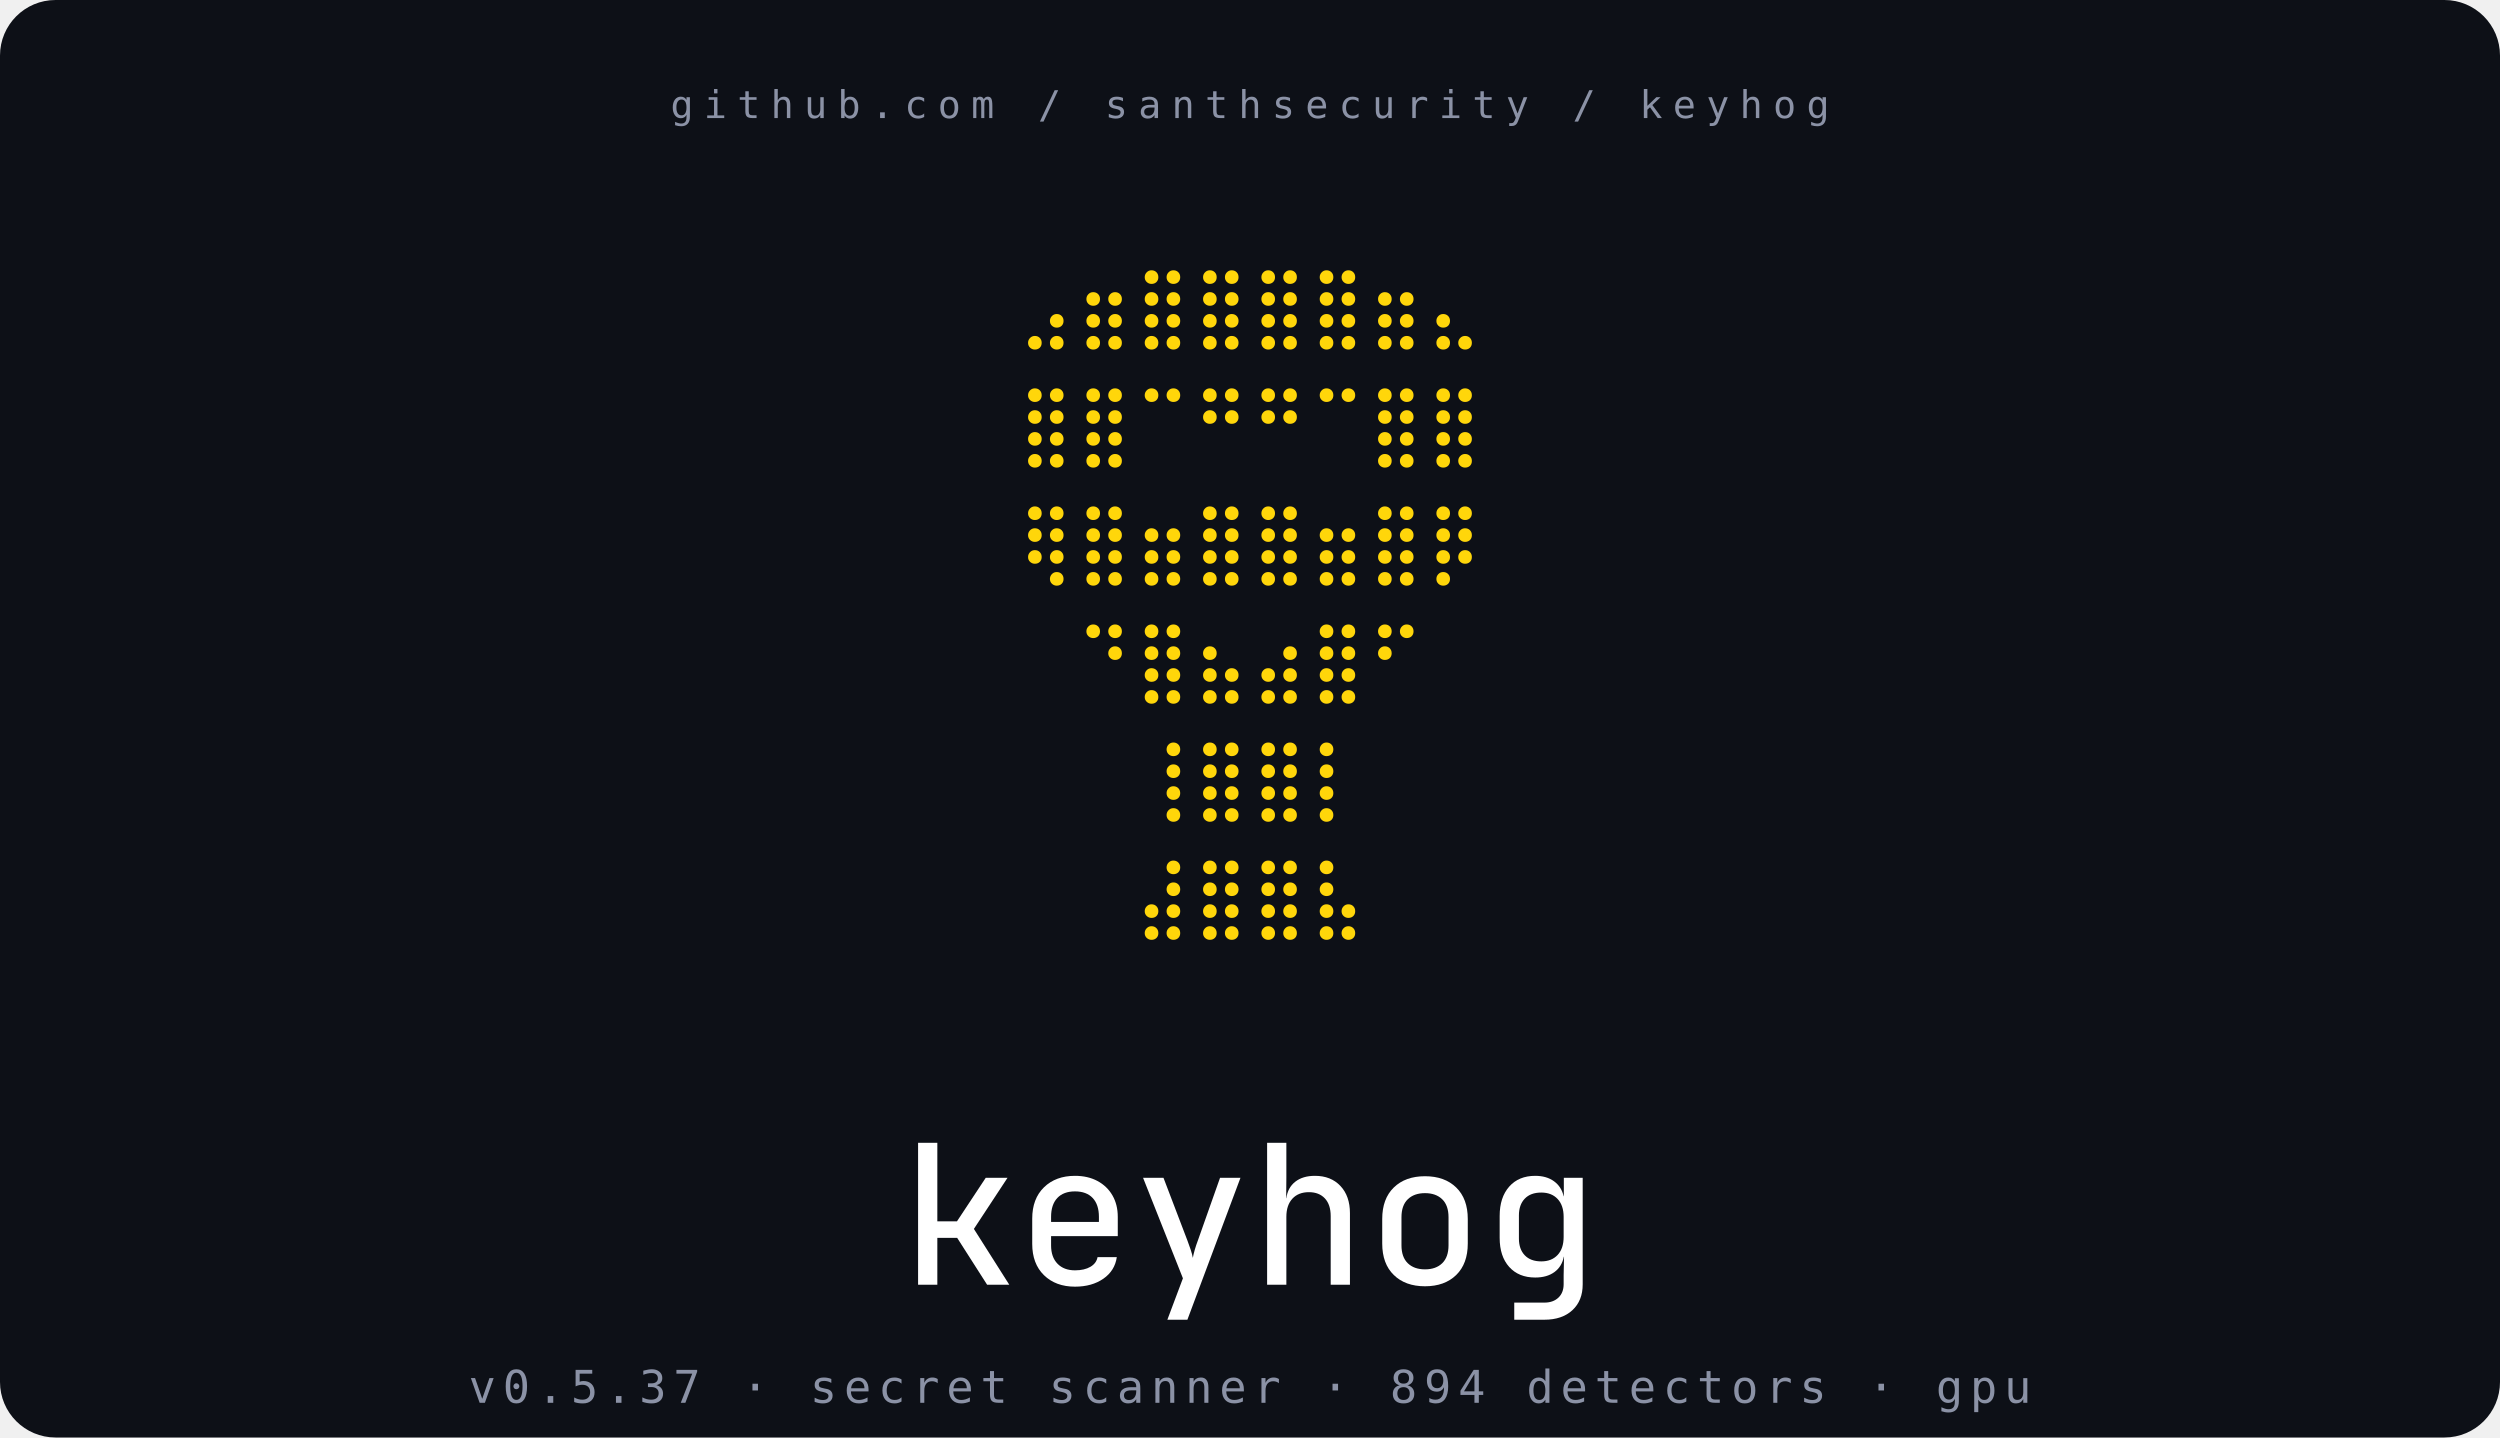
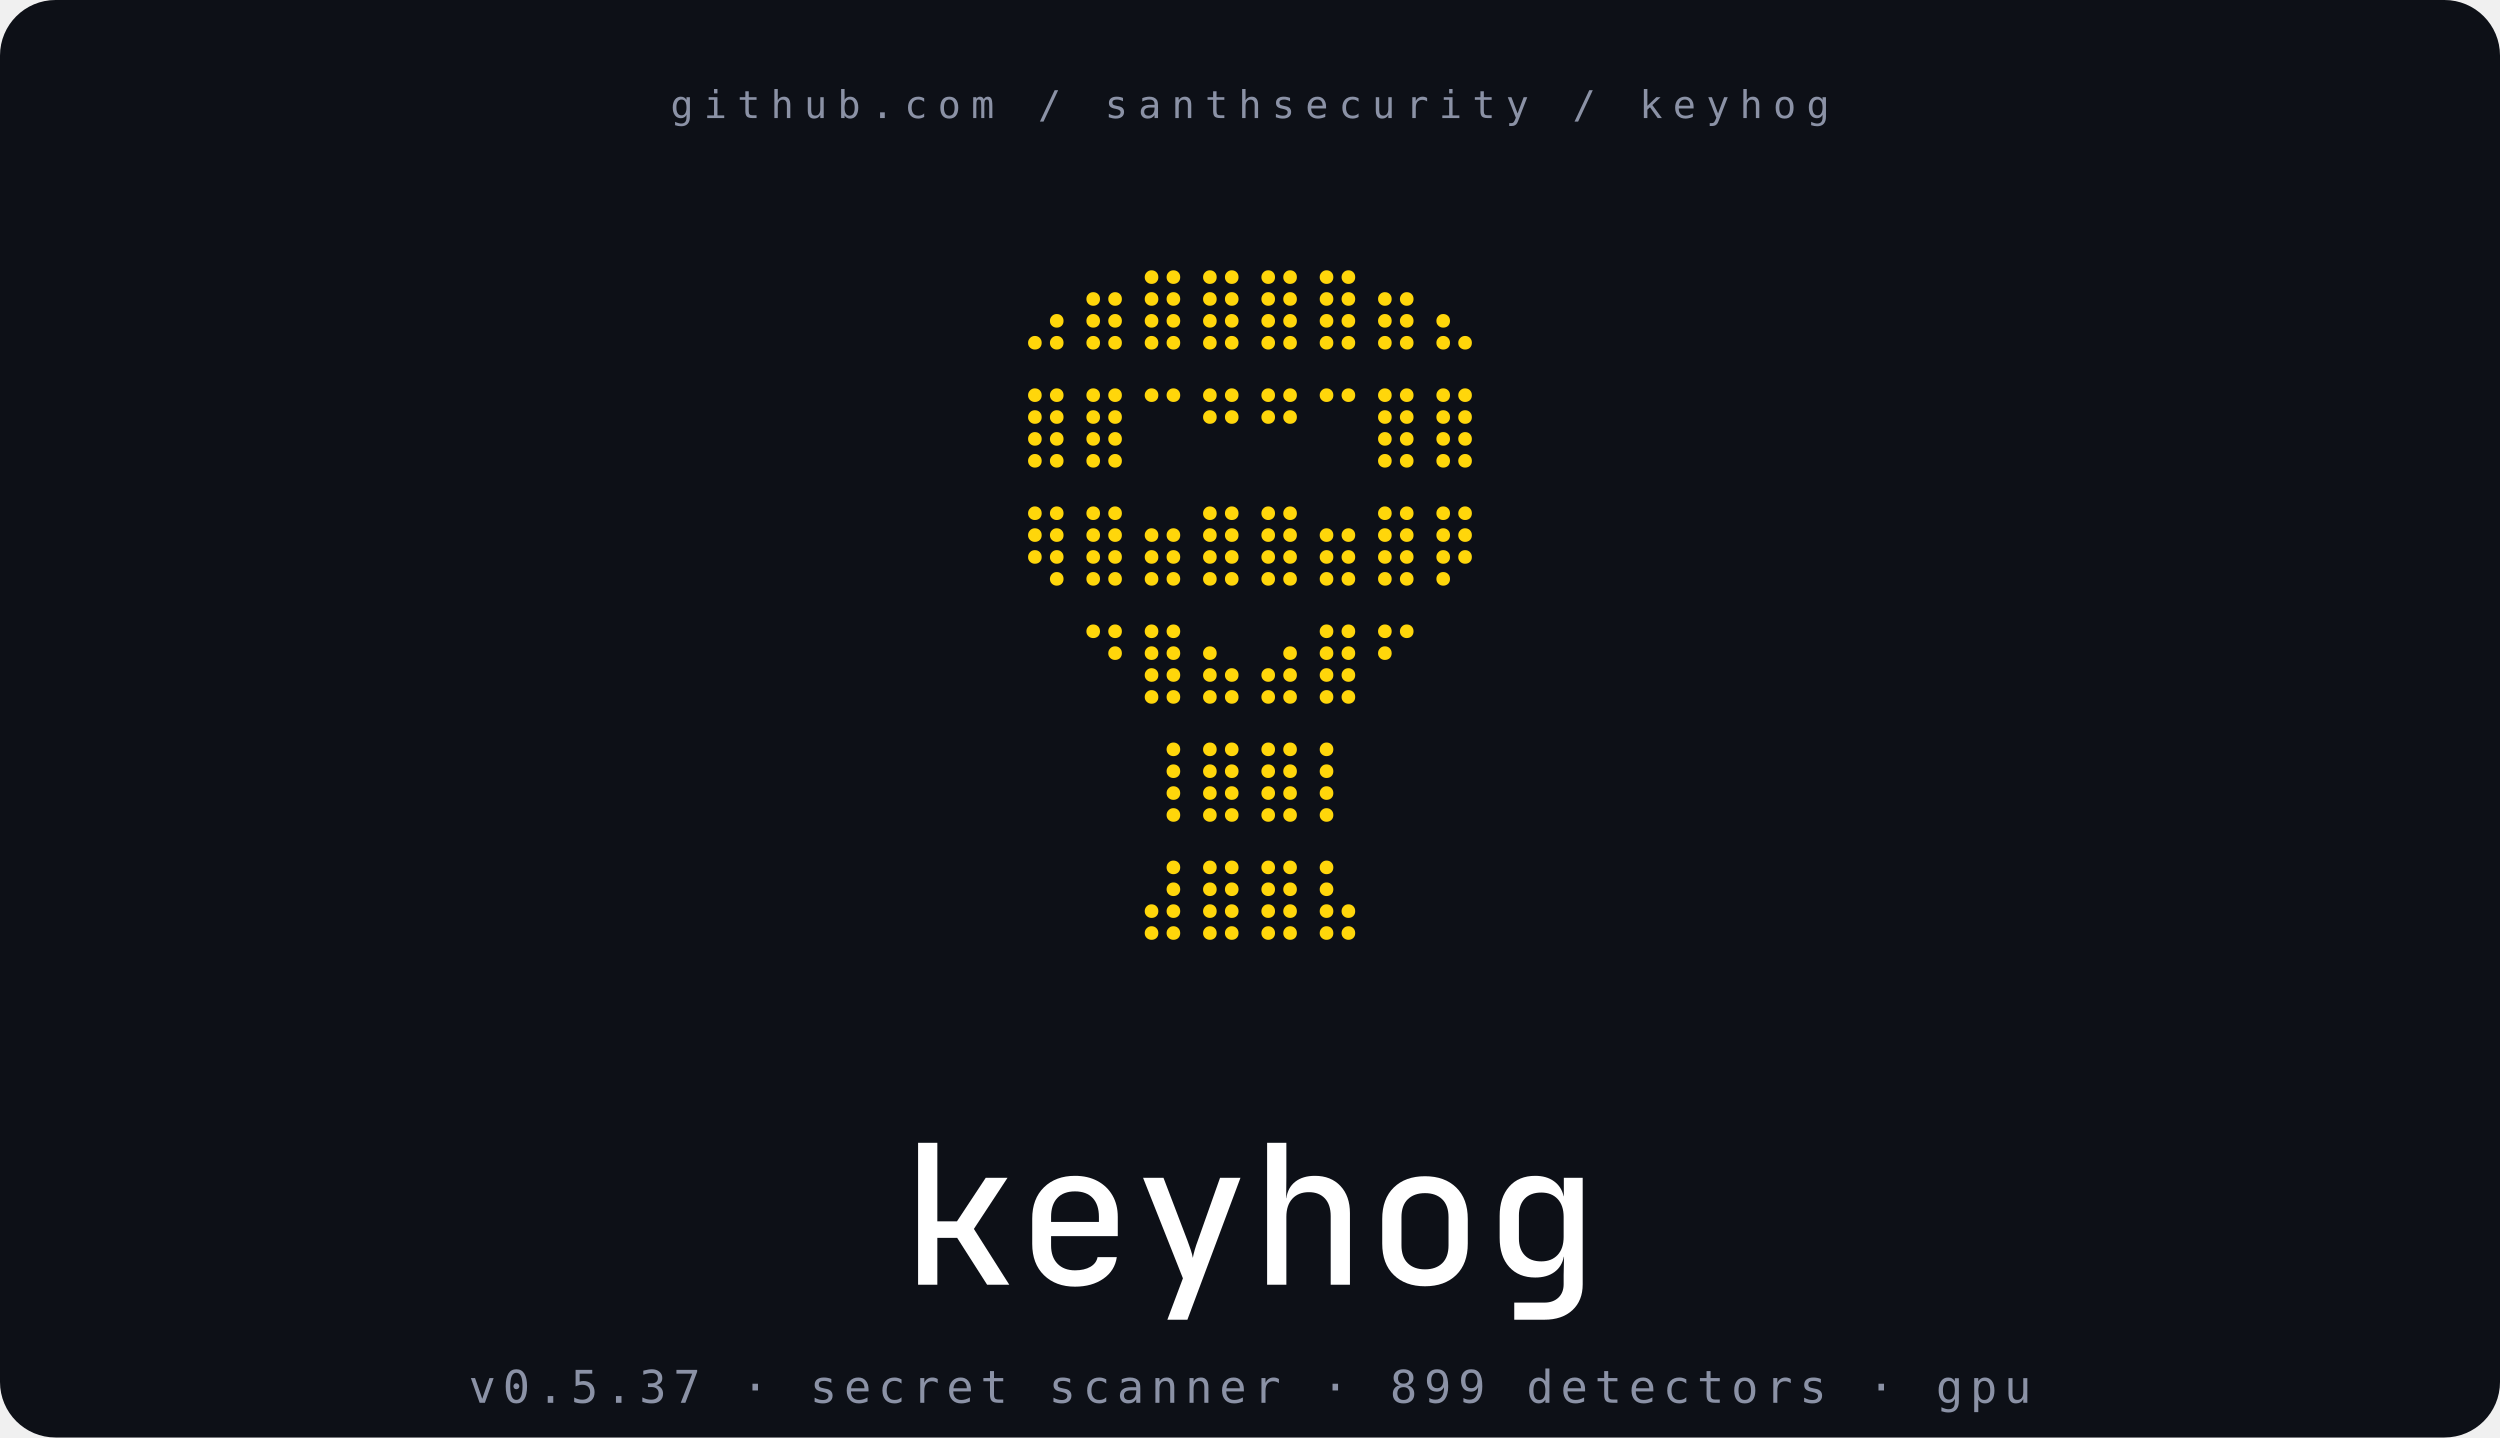
- <svg xmlns="http://www.w3.org/2000/svg" viewBox="0 0 720 414" width="720" height="414" role="img" aria-label="keyhog - secret scanner - 894 detectors - gpu">
+ <svg xmlns="http://www.w3.org/2000/svg" viewBox="0 0 720 414" width="720" height="414" role="img" aria-label="keyhog - secret scanner - 899 detectors - gpu">
  <rect x="0" y="0" width="720" height="414" rx="16" fill="#0d1017" />
  <g text-anchor="middle">
    <text fill="#8b92a6" x="360" y="34" font-family="'JetBrains Mono', ui-monospace, 'SF Mono', Menlo, Consolas, monospace" font-size="11" letter-spacing="3">github.com  /  santhsecurity  /  keyhog</text>
    <g font-family="'JetBrains Mono', ui-monospace, 'SF Mono', 'Cascadia Code', 'DejaVu Sans Mono', 'Liberation Mono', Menlo, Consolas, monospace" fill="#ffd60a" font-size="28" xml:space="preserve">
      <text x="360" y="98">⠀⣠⣶⣿⣿⣿⣿⣶⣄⠀</text>
      <text x="360" y="132">⠀⣿⣿⠉⠛⠛⠉⣿⣿⠀</text>
      <text x="360" y="166">⠀⢿⣿⣶⣿⣿⣶⣿⡿⠀</text>
      <text x="360" y="200">⠀⠀⠙⣿⣦⣴⣿⠋⠀⠀</text>
      <text x="360" y="234">⠀⠀⠀⢸⣿⣿⡇⠀⠀⠀</text>
      <text x="360" y="268">⠀⠀⠀⣼⣿⣿⣧⠀⠀⠀</text>
    </g>
    <g fill="#ffffff" transform="translate(259.20,370)">
      <g transform="translate(0.000,0) scale(0.056,-0.056)">
        <path d="M93 0V730H192V326H293L441 550H553L380 287L562 0H448L294 241H192V0Z" />
      </g>
      <g transform="translate(33.600,0) scale(0.056,-0.056)">
        <path d="M300 -10Q201 -10 140.5 49.0Q80 108 80 210V340Q80 442 140.5 501.0Q201 560 300 560Q366 560 415.5 533.5Q465 507 492.5 459.5Q520 412 520 349V250H177V202Q177 142 210.0 108.0Q243 74 300 74Q348 74 379.0 92.0Q410 110 416 142H515Q505 72 446.0 31.0Q387 -10 300 -10ZM177 349V323H423V349Q423 412 391.0 446.0Q359 480 300 480Q241 480 209.0 446.0Q177 412 177 349Z" />
      </g>
      <g transform="translate(67.200,0) scale(0.056,-0.056)">
        <path d="M175 -180 255 33 50 550H155L279 225Q287 204 295.0 180.0Q303 156 306 138Q309 156 316.0 180.0Q323 204 331 225L446 550H551L278 -180Z" />
      </g>
      <g transform="translate(100.800,0) scale(0.056,-0.056)">
        <path d="M88 0V730H187V550L186 445H187Q194 499 232.5 529.5Q271 560 334 560Q416 560 465.0 508.0Q514 456 514 368V0H415V353Q415 412 385.0 444.0Q355 476 303 476Q249 476 218.0 442.5Q187 409 187 349V0Z" />
      </g>
      <g transform="translate(134.400,0) scale(0.056,-0.056)">
        <path d="M300 -8Q199 -8 139.5 50.0Q80 108 80 212V338Q80 442 139.5 500.0Q199 558 300 558Q401 558 460.5 500.0Q520 442 520 338V212Q520 108 460.5 50.0Q401 -8 300 -8ZM300 79Q356 79 388.5 110.5Q421 142 421 203V347Q421 408 388.5 439.5Q356 471 300 471Q244 471 211.5 439.5Q179 408 179 347V203Q179 142 211.5 110.5Q244 79 300 79Z" />
      </g>
      <g transform="translate(168.000,0) scale(0.056,-0.056)">
        <path d="M159 -180V-92H314Q359 -92 386.0 -66.5Q413 -41 413 3V49L415 144H414Q404 93 365.5 65.0Q327 37 267 37Q182 37 133.0 91.5Q84 146 84 241V354Q84 449 133.0 504.5Q182 560 267 560Q325 560 363.5 532.0Q402 504 413 455H414V550H511V2Q511 -82 458.0 -131.0Q405 -180 314 -180ZM298 120Q351 120 382.0 153.0Q413 186 413 246V349Q413 408 382.0 441.0Q351 474 298 474Q243 474 213.0 442.5Q183 411 183 357V237Q183 183 213.0 151.5Q243 120 298 120Z" />
      </g>
    </g>
-     <text fill="#8b92a6" x="360" y="404" font-family="'JetBrains Mono', ui-monospace, 'SF Mono', Menlo, Consolas, monospace" font-size="13" letter-spacing="2">v0.5.37  ·  secret scanner  ·  894 detectors  ·  gpu</text>
+     <text fill="#8b92a6" x="360" y="404" font-family="'JetBrains Mono', ui-monospace, 'SF Mono', Menlo, Consolas, monospace" font-size="13" letter-spacing="2">v0.5.37  ·  secret scanner  ·  899 detectors  ·  gpu</text>
  </g>
</svg>
